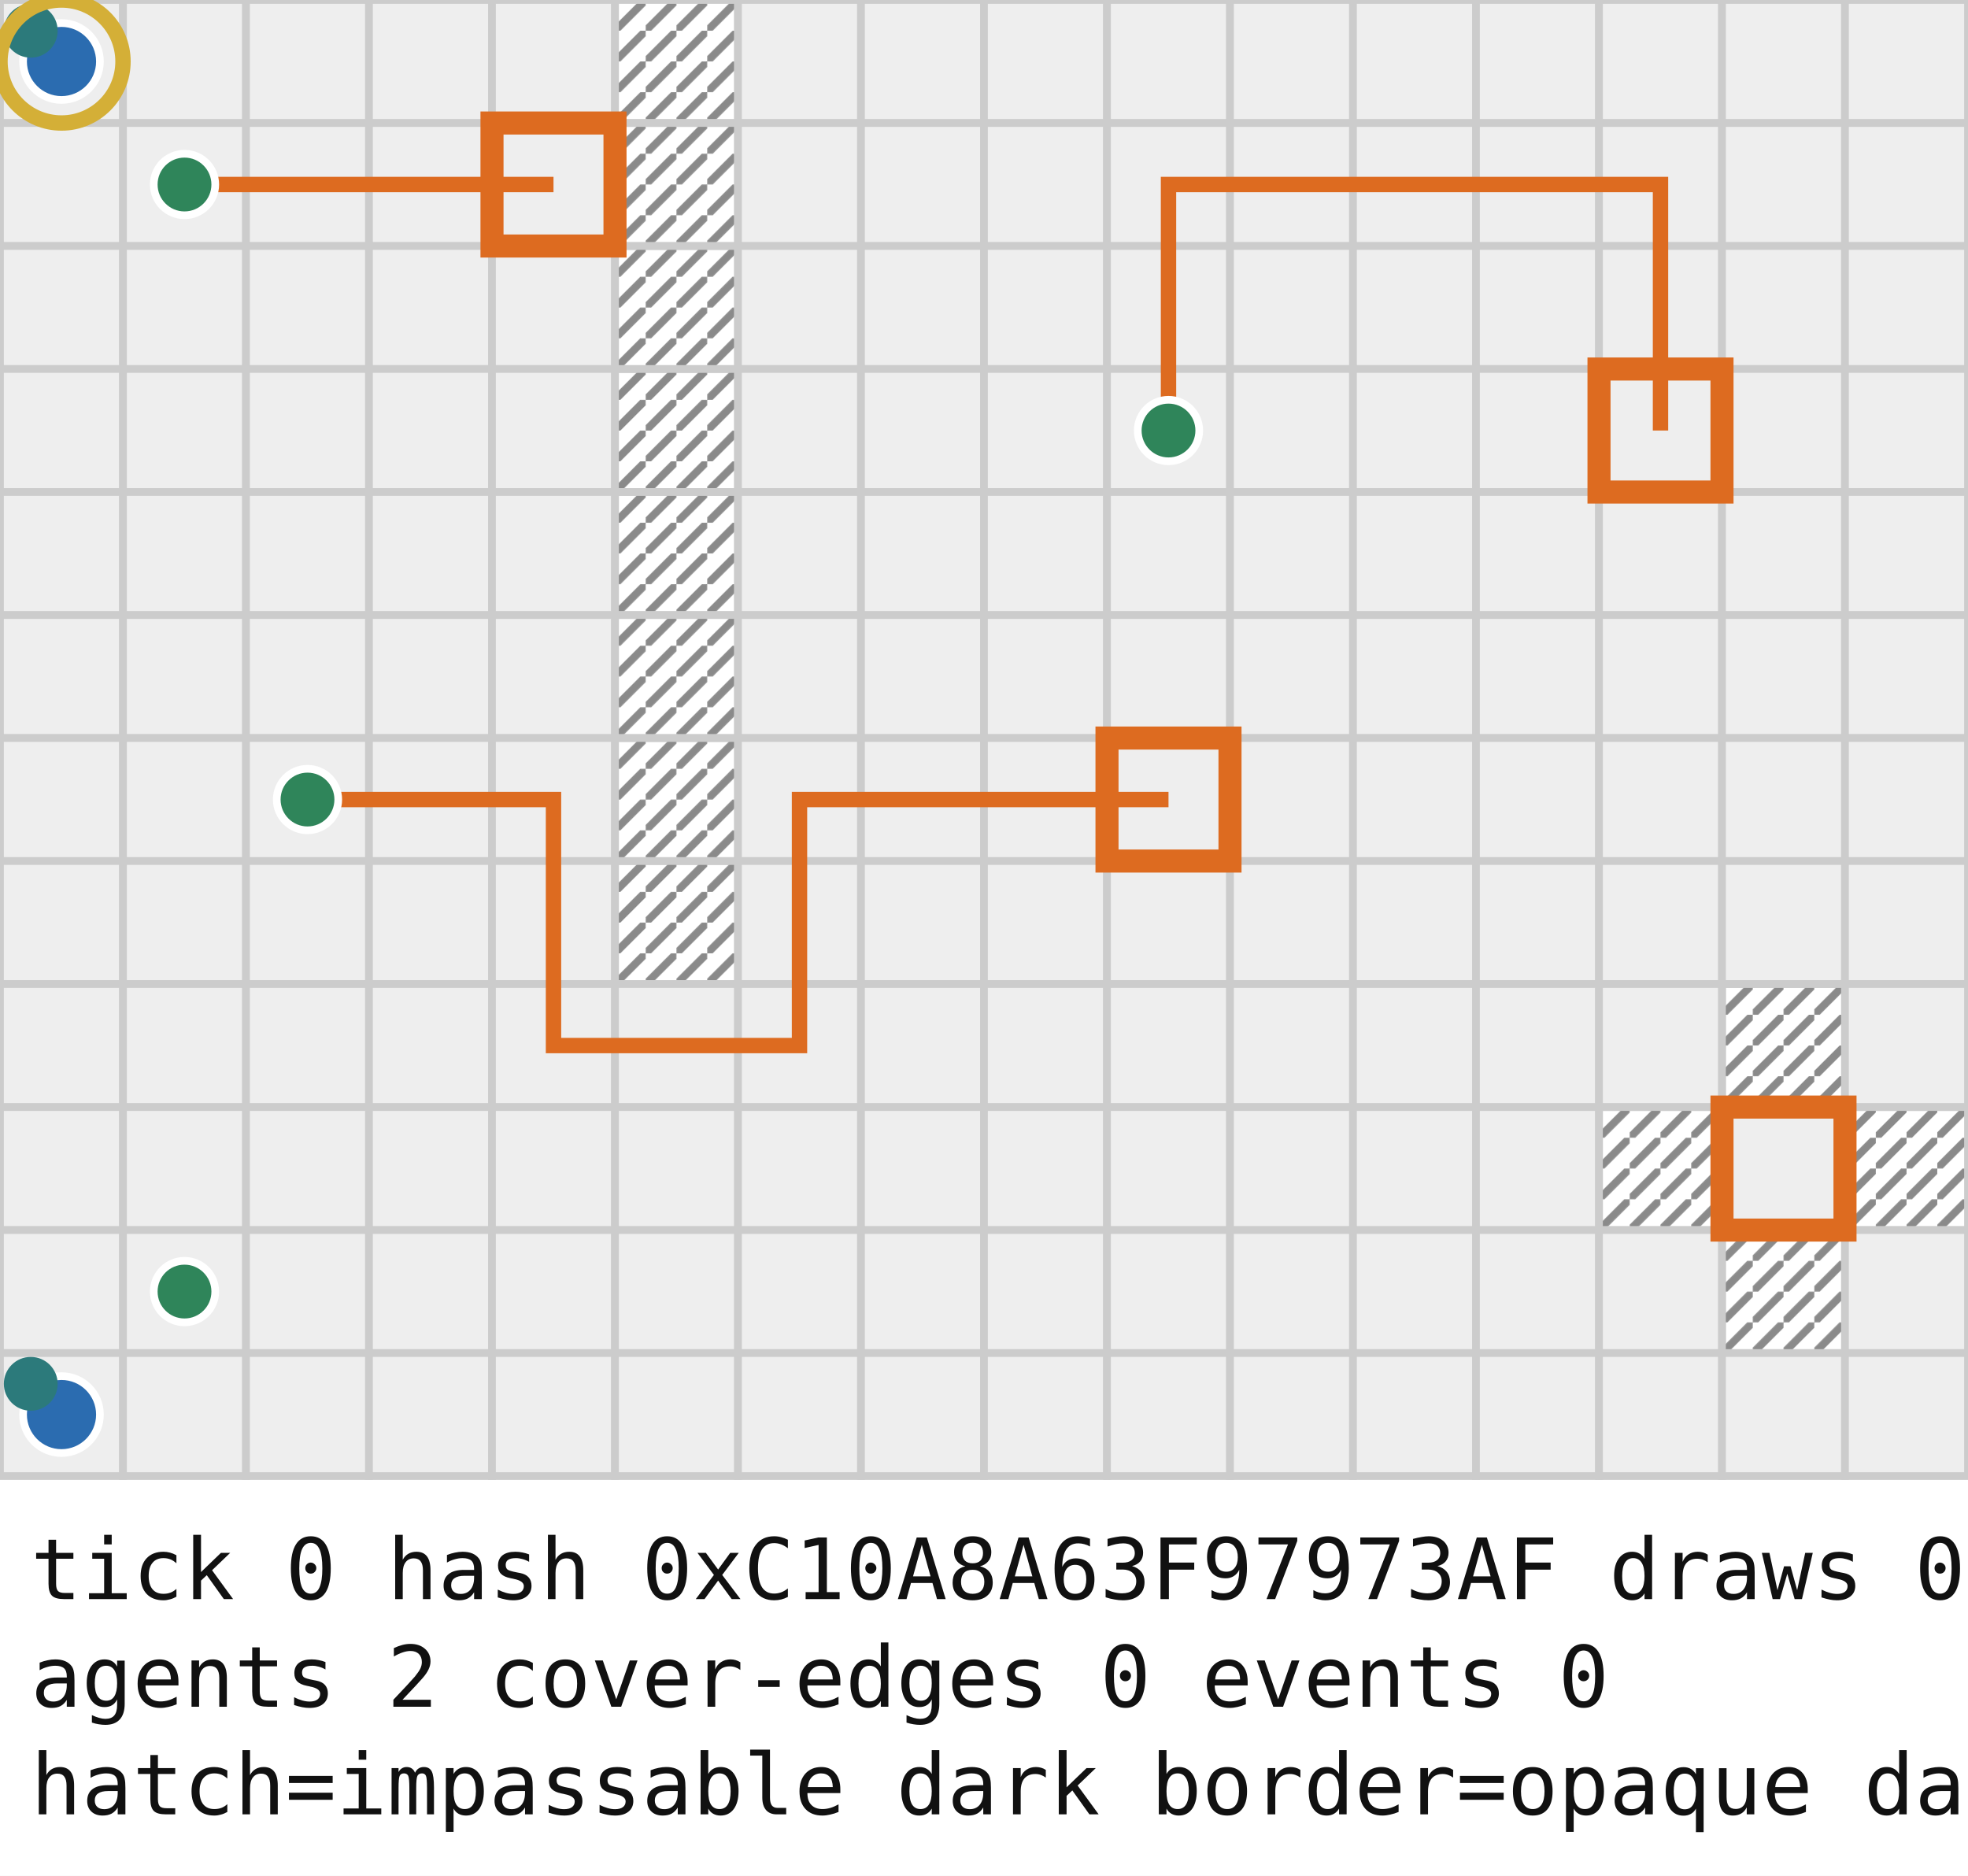
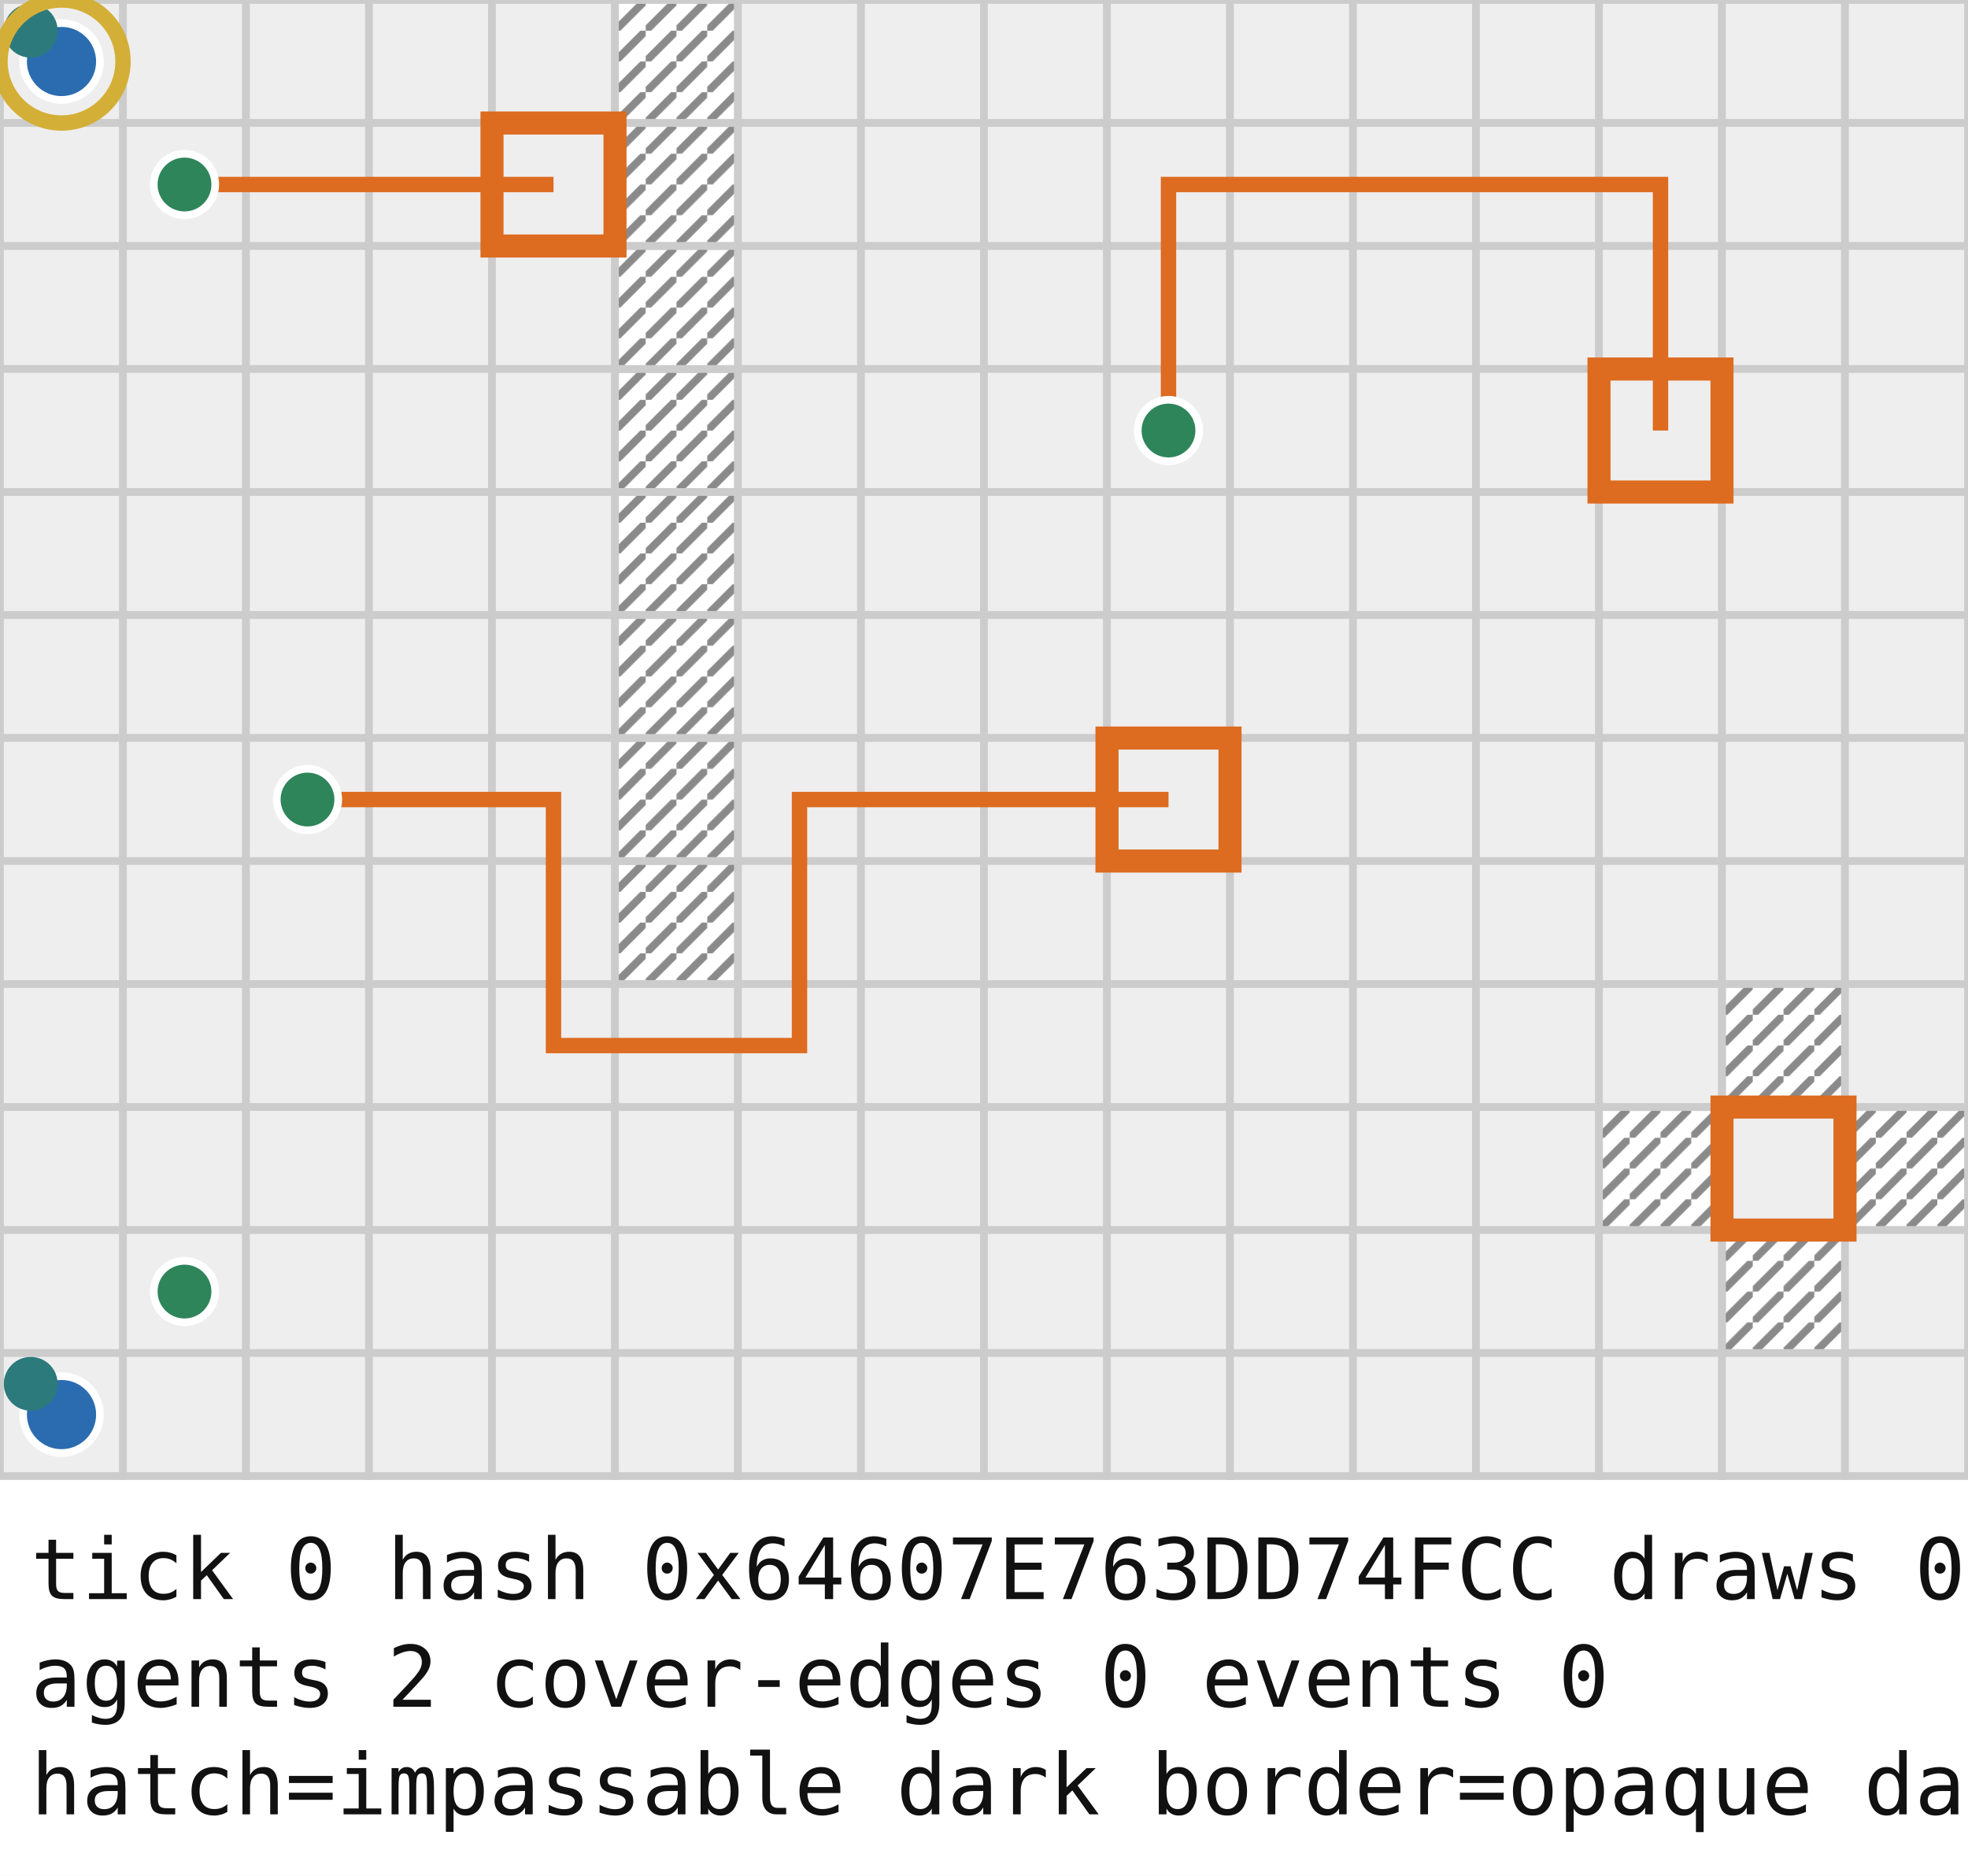
<svg xmlns="http://www.w3.org/2000/svg" width="256" height="244" viewBox="0 0 256 244">
  <defs>
    <pattern id="cw-hatch" width="4" height="4" patternUnits="userSpaceOnUse">
      <path d="M0,4 L4,0" stroke="#8a8a8a" stroke-width="1" />
    </pattern>
  </defs>
  <rect x="0" y="0" width="256" height="244" fill="#ffffff" />
  <rect x="0" y="0" width="16" height="16" fill="rgb(238,238,238)" stroke="#cccccc" stroke-width="1" />
  <rect x="16" y="0" width="16" height="16" fill="rgb(238,238,238)" stroke="#cccccc" stroke-width="1" />
  <rect x="32" y="0" width="16" height="16" fill="rgb(238,238,238)" stroke="#cccccc" stroke-width="1" />
  <rect x="48" y="0" width="16" height="16" fill="rgb(238,238,238)" stroke="#cccccc" stroke-width="1" />
  <rect x="64" y="0" width="16" height="16" fill="rgb(238,238,238)" stroke="#cccccc" stroke-width="1" />
  <rect x="80" y="0" width="16" height="16" fill="url(#cw-hatch)" stroke="#cccccc" stroke-width="1" />
  <rect x="96" y="0" width="16" height="16" fill="rgb(238,238,238)" stroke="#cccccc" stroke-width="1" />
  <rect x="112" y="0" width="16" height="16" fill="rgb(238,238,238)" stroke="#cccccc" stroke-width="1" />
  <rect x="128" y="0" width="16" height="16" fill="rgb(238,238,238)" stroke="#cccccc" stroke-width="1" />
  <rect x="144" y="0" width="16" height="16" fill="rgb(238,238,238)" stroke="#cccccc" stroke-width="1" />
  <rect x="160" y="0" width="16" height="16" fill="rgb(238,238,238)" stroke="#cccccc" stroke-width="1" />
  <rect x="176" y="0" width="16" height="16" fill="rgb(238,238,238)" stroke="#cccccc" stroke-width="1" />
  <rect x="192" y="0" width="16" height="16" fill="rgb(238,238,238)" stroke="#cccccc" stroke-width="1" />
  <rect x="208" y="0" width="16" height="16" fill="rgb(238,238,238)" stroke="#cccccc" stroke-width="1" />
  <rect x="224" y="0" width="16" height="16" fill="rgb(238,238,238)" stroke="#cccccc" stroke-width="1" />
  <rect x="240" y="0" width="16" height="16" fill="rgb(238,238,238)" stroke="#cccccc" stroke-width="1" />
  <rect x="0" y="16" width="16" height="16" fill="rgb(238,238,238)" stroke="#cccccc" stroke-width="1" />
  <rect x="16" y="16" width="16" height="16" fill="rgb(238,238,238)" stroke="#cccccc" stroke-width="1" />
  <rect x="32" y="16" width="16" height="16" fill="rgb(238,238,238)" stroke="#cccccc" stroke-width="1" />
  <rect x="48" y="16" width="16" height="16" fill="rgb(238,238,238)" stroke="#cccccc" stroke-width="1" />
  <rect x="64" y="16" width="16" height="16" fill="rgb(238,238,238)" stroke="#cccccc" stroke-width="1" />
  <rect x="80" y="16" width="16" height="16" fill="url(#cw-hatch)" stroke="#cccccc" stroke-width="1" />
  <rect x="96" y="16" width="16" height="16" fill="rgb(238,238,238)" stroke="#cccccc" stroke-width="1" />
  <rect x="112" y="16" width="16" height="16" fill="rgb(238,238,238)" stroke="#cccccc" stroke-width="1" />
  <rect x="128" y="16" width="16" height="16" fill="rgb(238,238,238)" stroke="#cccccc" stroke-width="1" />
  <rect x="144" y="16" width="16" height="16" fill="rgb(238,238,238)" stroke="#cccccc" stroke-width="1" />
  <rect x="160" y="16" width="16" height="16" fill="rgb(238,238,238)" stroke="#cccccc" stroke-width="1" />
  <rect x="176" y="16" width="16" height="16" fill="rgb(238,238,238)" stroke="#cccccc" stroke-width="1" />
  <rect x="192" y="16" width="16" height="16" fill="rgb(238,238,238)" stroke="#cccccc" stroke-width="1" />
  <rect x="208" y="16" width="16" height="16" fill="rgb(238,238,238)" stroke="#cccccc" stroke-width="1" />
  <rect x="224" y="16" width="16" height="16" fill="rgb(238,238,238)" stroke="#cccccc" stroke-width="1" />
  <rect x="240" y="16" width="16" height="16" fill="rgb(238,238,238)" stroke="#cccccc" stroke-width="1" />
  <rect x="0" y="32" width="16" height="16" fill="rgb(238,238,238)" stroke="#cccccc" stroke-width="1" />
  <rect x="16" y="32" width="16" height="16" fill="rgb(238,238,238)" stroke="#cccccc" stroke-width="1" />
  <rect x="32" y="32" width="16" height="16" fill="rgb(238,238,238)" stroke="#cccccc" stroke-width="1" />
  <rect x="48" y="32" width="16" height="16" fill="rgb(238,238,238)" stroke="#cccccc" stroke-width="1" />
  <rect x="64" y="32" width="16" height="16" fill="rgb(238,238,238)" stroke="#cccccc" stroke-width="1" />
  <rect x="80" y="32" width="16" height="16" fill="url(#cw-hatch)" stroke="#cccccc" stroke-width="1" />
  <rect x="96" y="32" width="16" height="16" fill="rgb(238,238,238)" stroke="#cccccc" stroke-width="1" />
  <rect x="112" y="32" width="16" height="16" fill="rgb(238,238,238)" stroke="#cccccc" stroke-width="1" />
  <rect x="128" y="32" width="16" height="16" fill="rgb(238,238,238)" stroke="#cccccc" stroke-width="1" />
  <rect x="144" y="32" width="16" height="16" fill="rgb(238,238,238)" stroke="#cccccc" stroke-width="1" />
  <rect x="160" y="32" width="16" height="16" fill="rgb(238,238,238)" stroke="#cccccc" stroke-width="1" />
  <rect x="176" y="32" width="16" height="16" fill="rgb(238,238,238)" stroke="#cccccc" stroke-width="1" />
  <rect x="192" y="32" width="16" height="16" fill="rgb(238,238,238)" stroke="#cccccc" stroke-width="1" />
  <rect x="208" y="32" width="16" height="16" fill="rgb(238,238,238)" stroke="#cccccc" stroke-width="1" />
  <rect x="224" y="32" width="16" height="16" fill="rgb(238,238,238)" stroke="#cccccc" stroke-width="1" />
  <rect x="240" y="32" width="16" height="16" fill="rgb(238,238,238)" stroke="#cccccc" stroke-width="1" />
  <rect x="0" y="48" width="16" height="16" fill="rgb(238,238,238)" stroke="#cccccc" stroke-width="1" />
  <rect x="16" y="48" width="16" height="16" fill="rgb(238,238,238)" stroke="#cccccc" stroke-width="1" />
  <rect x="32" y="48" width="16" height="16" fill="rgb(238,238,238)" stroke="#cccccc" stroke-width="1" />
  <rect x="48" y="48" width="16" height="16" fill="rgb(238,238,238)" stroke="#cccccc" stroke-width="1" />
  <rect x="64" y="48" width="16" height="16" fill="rgb(238,238,238)" stroke="#cccccc" stroke-width="1" />
  <rect x="80" y="48" width="16" height="16" fill="url(#cw-hatch)" stroke="#cccccc" stroke-width="1" />
  <rect x="96" y="48" width="16" height="16" fill="rgb(238,238,238)" stroke="#cccccc" stroke-width="1" />
  <rect x="112" y="48" width="16" height="16" fill="rgb(238,238,238)" stroke="#cccccc" stroke-width="1" />
  <rect x="128" y="48" width="16" height="16" fill="rgb(238,238,238)" stroke="#cccccc" stroke-width="1" />
  <rect x="144" y="48" width="16" height="16" fill="rgb(238,238,238)" stroke="#cccccc" stroke-width="1" />
  <rect x="160" y="48" width="16" height="16" fill="rgb(238,238,238)" stroke="#cccccc" stroke-width="1" />
  <rect x="176" y="48" width="16" height="16" fill="rgb(238,238,238)" stroke="#cccccc" stroke-width="1" />
  <rect x="192" y="48" width="16" height="16" fill="rgb(238,238,238)" stroke="#cccccc" stroke-width="1" />
  <rect x="208" y="48" width="16" height="16" fill="rgb(238,238,238)" stroke="#cccccc" stroke-width="1" />
  <rect x="224" y="48" width="16" height="16" fill="rgb(238,238,238)" stroke="#cccccc" stroke-width="1" />
  <rect x="240" y="48" width="16" height="16" fill="rgb(238,238,238)" stroke="#cccccc" stroke-width="1" />
  <rect x="0" y="64" width="16" height="16" fill="rgb(238,238,238)" stroke="#cccccc" stroke-width="1" />
  <rect x="16" y="64" width="16" height="16" fill="rgb(238,238,238)" stroke="#cccccc" stroke-width="1" />
  <rect x="32" y="64" width="16" height="16" fill="rgb(238,238,238)" stroke="#cccccc" stroke-width="1" />
  <rect x="48" y="64" width="16" height="16" fill="rgb(238,238,238)" stroke="#cccccc" stroke-width="1" />
  <rect x="64" y="64" width="16" height="16" fill="rgb(238,238,238)" stroke="#cccccc" stroke-width="1" />
  <rect x="80" y="64" width="16" height="16" fill="url(#cw-hatch)" stroke="#cccccc" stroke-width="1" />
  <rect x="96" y="64" width="16" height="16" fill="rgb(238,238,238)" stroke="#cccccc" stroke-width="1" />
  <rect x="112" y="64" width="16" height="16" fill="rgb(238,238,238)" stroke="#cccccc" stroke-width="1" />
  <rect x="128" y="64" width="16" height="16" fill="rgb(238,238,238)" stroke="#cccccc" stroke-width="1" />
  <rect x="144" y="64" width="16" height="16" fill="rgb(238,238,238)" stroke="#cccccc" stroke-width="1" />
  <rect x="160" y="64" width="16" height="16" fill="rgb(238,238,238)" stroke="#cccccc" stroke-width="1" />
  <rect x="176" y="64" width="16" height="16" fill="rgb(238,238,238)" stroke="#cccccc" stroke-width="1" />
  <rect x="192" y="64" width="16" height="16" fill="rgb(238,238,238)" stroke="#cccccc" stroke-width="1" />
  <rect x="208" y="64" width="16" height="16" fill="rgb(238,238,238)" stroke="#cccccc" stroke-width="1" />
  <rect x="224" y="64" width="16" height="16" fill="rgb(238,238,238)" stroke="#cccccc" stroke-width="1" />
  <rect x="240" y="64" width="16" height="16" fill="rgb(238,238,238)" stroke="#cccccc" stroke-width="1" />
  <rect x="0" y="80" width="16" height="16" fill="rgb(238,238,238)" stroke="#cccccc" stroke-width="1" />
  <rect x="16" y="80" width="16" height="16" fill="rgb(238,238,238)" stroke="#cccccc" stroke-width="1" />
  <rect x="32" y="80" width="16" height="16" fill="rgb(238,238,238)" stroke="#cccccc" stroke-width="1" />
  <rect x="48" y="80" width="16" height="16" fill="rgb(238,238,238)" stroke="#cccccc" stroke-width="1" />
  <rect x="64" y="80" width="16" height="16" fill="rgb(238,238,238)" stroke="#cccccc" stroke-width="1" />
  <rect x="80" y="80" width="16" height="16" fill="url(#cw-hatch)" stroke="#cccccc" stroke-width="1" />
  <rect x="96" y="80" width="16" height="16" fill="rgb(238,238,238)" stroke="#cccccc" stroke-width="1" />
  <rect x="112" y="80" width="16" height="16" fill="rgb(238,238,238)" stroke="#cccccc" stroke-width="1" />
  <rect x="128" y="80" width="16" height="16" fill="rgb(238,238,238)" stroke="#cccccc" stroke-width="1" />
  <rect x="144" y="80" width="16" height="16" fill="rgb(238,238,238)" stroke="#cccccc" stroke-width="1" />
  <rect x="160" y="80" width="16" height="16" fill="rgb(238,238,238)" stroke="#cccccc" stroke-width="1" />
  <rect x="176" y="80" width="16" height="16" fill="rgb(238,238,238)" stroke="#cccccc" stroke-width="1" />
  <rect x="192" y="80" width="16" height="16" fill="rgb(238,238,238)" stroke="#cccccc" stroke-width="1" />
  <rect x="208" y="80" width="16" height="16" fill="rgb(238,238,238)" stroke="#cccccc" stroke-width="1" />
  <rect x="224" y="80" width="16" height="16" fill="rgb(238,238,238)" stroke="#cccccc" stroke-width="1" />
  <rect x="240" y="80" width="16" height="16" fill="rgb(238,238,238)" stroke="#cccccc" stroke-width="1" />
  <rect x="0" y="96" width="16" height="16" fill="rgb(238,238,238)" stroke="#cccccc" stroke-width="1" />
  <rect x="16" y="96" width="16" height="16" fill="rgb(238,238,238)" stroke="#cccccc" stroke-width="1" />
  <rect x="32" y="96" width="16" height="16" fill="rgb(238,238,238)" stroke="#cccccc" stroke-width="1" />
  <rect x="48" y="96" width="16" height="16" fill="rgb(238,238,238)" stroke="#cccccc" stroke-width="1" />
  <rect x="64" y="96" width="16" height="16" fill="rgb(238,238,238)" stroke="#cccccc" stroke-width="1" />
  <rect x="80" y="96" width="16" height="16" fill="url(#cw-hatch)" stroke="#cccccc" stroke-width="1" />
  <rect x="96" y="96" width="16" height="16" fill="rgb(238,238,238)" stroke="#cccccc" stroke-width="1" />
  <rect x="112" y="96" width="16" height="16" fill="rgb(238,238,238)" stroke="#cccccc" stroke-width="1" />
  <rect x="128" y="96" width="16" height="16" fill="rgb(238,238,238)" stroke="#cccccc" stroke-width="1" />
  <rect x="144" y="96" width="16" height="16" fill="rgb(238,238,238)" stroke="#cccccc" stroke-width="1" />
  <rect x="160" y="96" width="16" height="16" fill="rgb(238,238,238)" stroke="#cccccc" stroke-width="1" />
  <rect x="176" y="96" width="16" height="16" fill="rgb(238,238,238)" stroke="#cccccc" stroke-width="1" />
  <rect x="192" y="96" width="16" height="16" fill="rgb(238,238,238)" stroke="#cccccc" stroke-width="1" />
  <rect x="208" y="96" width="16" height="16" fill="rgb(238,238,238)" stroke="#cccccc" stroke-width="1" />
  <rect x="224" y="96" width="16" height="16" fill="rgb(238,238,238)" stroke="#cccccc" stroke-width="1" />
  <rect x="240" y="96" width="16" height="16" fill="rgb(238,238,238)" stroke="#cccccc" stroke-width="1" />
  <rect x="0" y="112" width="16" height="16" fill="rgb(238,238,238)" stroke="#cccccc" stroke-width="1" />
  <rect x="16" y="112" width="16" height="16" fill="rgb(238,238,238)" stroke="#cccccc" stroke-width="1" />
  <rect x="32" y="112" width="16" height="16" fill="rgb(238,238,238)" stroke="#cccccc" stroke-width="1" />
  <rect x="48" y="112" width="16" height="16" fill="rgb(238,238,238)" stroke="#cccccc" stroke-width="1" />
  <rect x="64" y="112" width="16" height="16" fill="rgb(238,238,238)" stroke="#cccccc" stroke-width="1" />
  <rect x="80" y="112" width="16" height="16" fill="url(#cw-hatch)" stroke="#cccccc" stroke-width="1" />
  <rect x="96" y="112" width="16" height="16" fill="rgb(238,238,238)" stroke="#cccccc" stroke-width="1" />
  <rect x="112" y="112" width="16" height="16" fill="rgb(238,238,238)" stroke="#cccccc" stroke-width="1" />
  <rect x="128" y="112" width="16" height="16" fill="rgb(238,238,238)" stroke="#cccccc" stroke-width="1" />
  <rect x="144" y="112" width="16" height="16" fill="rgb(238,238,238)" stroke="#cccccc" stroke-width="1" />
  <rect x="160" y="112" width="16" height="16" fill="rgb(238,238,238)" stroke="#cccccc" stroke-width="1" />
  <rect x="176" y="112" width="16" height="16" fill="rgb(238,238,238)" stroke="#cccccc" stroke-width="1" />
  <rect x="192" y="112" width="16" height="16" fill="rgb(238,238,238)" stroke="#cccccc" stroke-width="1" />
  <rect x="208" y="112" width="16" height="16" fill="rgb(238,238,238)" stroke="#cccccc" stroke-width="1" />
  <rect x="224" y="112" width="16" height="16" fill="rgb(238,238,238)" stroke="#cccccc" stroke-width="1" />
  <rect x="240" y="112" width="16" height="16" fill="rgb(238,238,238)" stroke="#cccccc" stroke-width="1" />
  <rect x="0" y="128" width="16" height="16" fill="rgb(238,238,238)" stroke="#cccccc" stroke-width="1" />
  <rect x="16" y="128" width="16" height="16" fill="rgb(238,238,238)" stroke="#cccccc" stroke-width="1" />
  <rect x="32" y="128" width="16" height="16" fill="rgb(238,238,238)" stroke="#cccccc" stroke-width="1" />
  <rect x="48" y="128" width="16" height="16" fill="rgb(238,238,238)" stroke="#cccccc" stroke-width="1" />
  <rect x="64" y="128" width="16" height="16" fill="rgb(238,238,238)" stroke="#cccccc" stroke-width="1" />
  <rect x="80" y="128" width="16" height="16" fill="rgb(238,238,238)" stroke="#cccccc" stroke-width="1" />
  <rect x="96" y="128" width="16" height="16" fill="rgb(238,238,238)" stroke="#cccccc" stroke-width="1" />
  <rect x="112" y="128" width="16" height="16" fill="rgb(238,238,238)" stroke="#cccccc" stroke-width="1" />
  <rect x="128" y="128" width="16" height="16" fill="rgb(238,238,238)" stroke="#cccccc" stroke-width="1" />
  <rect x="144" y="128" width="16" height="16" fill="rgb(238,238,238)" stroke="#cccccc" stroke-width="1" />
  <rect x="160" y="128" width="16" height="16" fill="rgb(238,238,238)" stroke="#cccccc" stroke-width="1" />
  <rect x="176" y="128" width="16" height="16" fill="rgb(238,238,238)" stroke="#cccccc" stroke-width="1" />
  <rect x="192" y="128" width="16" height="16" fill="rgb(238,238,238)" stroke="#cccccc" stroke-width="1" />
  <rect x="208" y="128" width="16" height="16" fill="rgb(238,238,238)" stroke="#cccccc" stroke-width="1" />
  <rect x="224" y="128" width="16" height="16" fill="url(#cw-hatch)" stroke="#cccccc" stroke-width="1" />
  <rect x="240" y="128" width="16" height="16" fill="rgb(238,238,238)" stroke="#cccccc" stroke-width="1" />
  <rect x="0" y="144" width="16" height="16" fill="rgb(238,238,238)" stroke="#cccccc" stroke-width="1" />
  <rect x="16" y="144" width="16" height="16" fill="rgb(238,238,238)" stroke="#cccccc" stroke-width="1" />
  <rect x="32" y="144" width="16" height="16" fill="rgb(238,238,238)" stroke="#cccccc" stroke-width="1" />
  <rect x="48" y="144" width="16" height="16" fill="rgb(238,238,238)" stroke="#cccccc" stroke-width="1" />
  <rect x="64" y="144" width="16" height="16" fill="rgb(238,238,238)" stroke="#cccccc" stroke-width="1" />
  <rect x="80" y="144" width="16" height="16" fill="rgb(238,238,238)" stroke="#cccccc" stroke-width="1" />
  <rect x="96" y="144" width="16" height="16" fill="rgb(238,238,238)" stroke="#cccccc" stroke-width="1" />
  <rect x="112" y="144" width="16" height="16" fill="rgb(238,238,238)" stroke="#cccccc" stroke-width="1" />
  <rect x="128" y="144" width="16" height="16" fill="rgb(238,238,238)" stroke="#cccccc" stroke-width="1" />
  <rect x="144" y="144" width="16" height="16" fill="rgb(238,238,238)" stroke="#cccccc" stroke-width="1" />
  <rect x="160" y="144" width="16" height="16" fill="rgb(238,238,238)" stroke="#cccccc" stroke-width="1" />
  <rect x="176" y="144" width="16" height="16" fill="rgb(238,238,238)" stroke="#cccccc" stroke-width="1" />
  <rect x="192" y="144" width="16" height="16" fill="rgb(238,238,238)" stroke="#cccccc" stroke-width="1" />
  <rect x="208" y="144" width="16" height="16" fill="url(#cw-hatch)" stroke="#cccccc" stroke-width="1" />
  <rect x="224" y="144" width="16" height="16" fill="rgb(238,238,238)" stroke="#cccccc" stroke-width="1" />
  <rect x="240" y="144" width="16" height="16" fill="url(#cw-hatch)" stroke="#cccccc" stroke-width="1" />
  <rect x="0" y="160" width="16" height="16" fill="rgb(238,238,238)" stroke="#cccccc" stroke-width="1" />
  <rect x="16" y="160" width="16" height="16" fill="rgb(238,238,238)" stroke="#cccccc" stroke-width="1" />
  <rect x="32" y="160" width="16" height="16" fill="rgb(238,238,238)" stroke="#cccccc" stroke-width="1" />
  <rect x="48" y="160" width="16" height="16" fill="rgb(238,238,238)" stroke="#cccccc" stroke-width="1" />
  <rect x="64" y="160" width="16" height="16" fill="rgb(238,238,238)" stroke="#cccccc" stroke-width="1" />
  <rect x="80" y="160" width="16" height="16" fill="rgb(238,238,238)" stroke="#cccccc" stroke-width="1" />
  <rect x="96" y="160" width="16" height="16" fill="rgb(238,238,238)" stroke="#cccccc" stroke-width="1" />
  <rect x="112" y="160" width="16" height="16" fill="rgb(238,238,238)" stroke="#cccccc" stroke-width="1" />
  <rect x="128" y="160" width="16" height="16" fill="rgb(238,238,238)" stroke="#cccccc" stroke-width="1" />
  <rect x="144" y="160" width="16" height="16" fill="rgb(238,238,238)" stroke="#cccccc" stroke-width="1" />
  <rect x="160" y="160" width="16" height="16" fill="rgb(238,238,238)" stroke="#cccccc" stroke-width="1" />
  <rect x="176" y="160" width="16" height="16" fill="rgb(238,238,238)" stroke="#cccccc" stroke-width="1" />
  <rect x="192" y="160" width="16" height="16" fill="rgb(238,238,238)" stroke="#cccccc" stroke-width="1" />
  <rect x="208" y="160" width="16" height="16" fill="rgb(238,238,238)" stroke="#cccccc" stroke-width="1" />
  <rect x="224" y="160" width="16" height="16" fill="url(#cw-hatch)" stroke="#cccccc" stroke-width="1" />
  <rect x="240" y="160" width="16" height="16" fill="rgb(238,238,238)" stroke="#cccccc" stroke-width="1" />
  <rect x="0" y="176" width="16" height="16" fill="rgb(238,238,238)" stroke="#cccccc" stroke-width="1" />
  <rect x="16" y="176" width="16" height="16" fill="rgb(238,238,238)" stroke="#cccccc" stroke-width="1" />
  <rect x="32" y="176" width="16" height="16" fill="rgb(238,238,238)" stroke="#cccccc" stroke-width="1" />
  <rect x="48" y="176" width="16" height="16" fill="rgb(238,238,238)" stroke="#cccccc" stroke-width="1" />
  <rect x="64" y="176" width="16" height="16" fill="rgb(238,238,238)" stroke="#cccccc" stroke-width="1" />
  <rect x="80" y="176" width="16" height="16" fill="rgb(238,238,238)" stroke="#cccccc" stroke-width="1" />
  <rect x="96" y="176" width="16" height="16" fill="rgb(238,238,238)" stroke="#cccccc" stroke-width="1" />
  <rect x="112" y="176" width="16" height="16" fill="rgb(238,238,238)" stroke="#cccccc" stroke-width="1" />
  <rect x="128" y="176" width="16" height="16" fill="rgb(238,238,238)" stroke="#cccccc" stroke-width="1" />
  <rect x="144" y="176" width="16" height="16" fill="rgb(238,238,238)" stroke="#cccccc" stroke-width="1" />
  <rect x="160" y="176" width="16" height="16" fill="rgb(238,238,238)" stroke="#cccccc" stroke-width="1" />
  <rect x="176" y="176" width="16" height="16" fill="rgb(238,238,238)" stroke="#cccccc" stroke-width="1" />
  <rect x="192" y="176" width="16" height="16" fill="rgb(238,238,238)" stroke="#cccccc" stroke-width="1" />
  <rect x="208" y="176" width="16" height="16" fill="rgb(238,238,238)" stroke="#cccccc" stroke-width="1" />
  <rect x="224" y="176" width="16" height="16" fill="rgb(238,238,238)" stroke="#cccccc" stroke-width="1" />
  <rect x="240" y="176" width="16" height="16" fill="rgb(238,238,238)" stroke="#cccccc" stroke-width="1" />
  <circle cx="8" cy="8" r="5" fill="#2b6cb0" stroke="#ffffff" stroke-width="1" />
  <circle cx="8" cy="184" r="5" fill="#2b6cb0" stroke="#ffffff" stroke-width="1" />
  <circle cx="4" cy="4" r="3" fill="#2c7a7b" stroke="#2c7a7b" stroke-width="1" />
  <circle cx="4" cy="180" r="3" fill="#2c7a7b" stroke="#2c7a7b" stroke-width="1" />
  <circle cx="8" cy="8" r="8" fill="none" stroke="#d4af37" stroke-width="2" />
  <polyline points="24,24 40,24 56,24 72,24" fill="none" stroke="#dd6b20" stroke-width="2" />
  <circle cx="24" cy="24" r="4" fill="#2f855a" stroke="#ffffff" stroke-width="1" />
  <rect x="64" y="16" width="16" height="16" fill="none" stroke="#dd6b20" stroke-width="3" />
  <polyline points="40,104 56,104 72,104 72,120 72,136 88,136 104,136 104,120 104,104 120,104 136,104 152,104" fill="none" stroke="#dd6b20" stroke-width="2" />
  <circle cx="40" cy="104" r="4" fill="#2f855a" stroke="#ffffff" stroke-width="1" />
  <rect x="144" y="96" width="16" height="16" fill="none" stroke="#dd6b20" stroke-width="3" />
  <polyline points="152,56 152,40 152,24 168,24 184,24 200,24 216,24 216,40 216,56" fill="none" stroke="#dd6b20" stroke-width="2" />
  <circle cx="152" cy="56" r="4" fill="#2f855a" stroke="#ffffff" stroke-width="1" />
  <rect x="208" y="48" width="16" height="16" fill="none" stroke="#dd6b20" stroke-width="3" />
  <circle cx="24" cy="168" r="4" fill="#2f855a" stroke="#ffffff" stroke-width="1" />
  <rect x="224" y="144" width="16" height="16" fill="none" stroke="#dd6b20" stroke-width="3" />
-   <text x="4" y="208" font-family="monospace" font-size="11" fill="#111111">tick 0  hash 0xC10A8A63F97973AF  draws 0</text>
+   <text x="4" y="208" font-family="monospace" font-size="11" fill="#111111">tick 0  hash 0x64607E763DD74FCC  draws 0</text>
  <text x="4" y="222" font-family="monospace" font-size="11" fill="#111111">agents 2  cover-edges 0  events 0</text>
  <text x="4" y="236" font-family="monospace" font-size="11" fill="#111111">hatch=impassable  dark border=opaque  darker fill=higher elevation  triangle=cover  circle=agent</text>
</svg>
